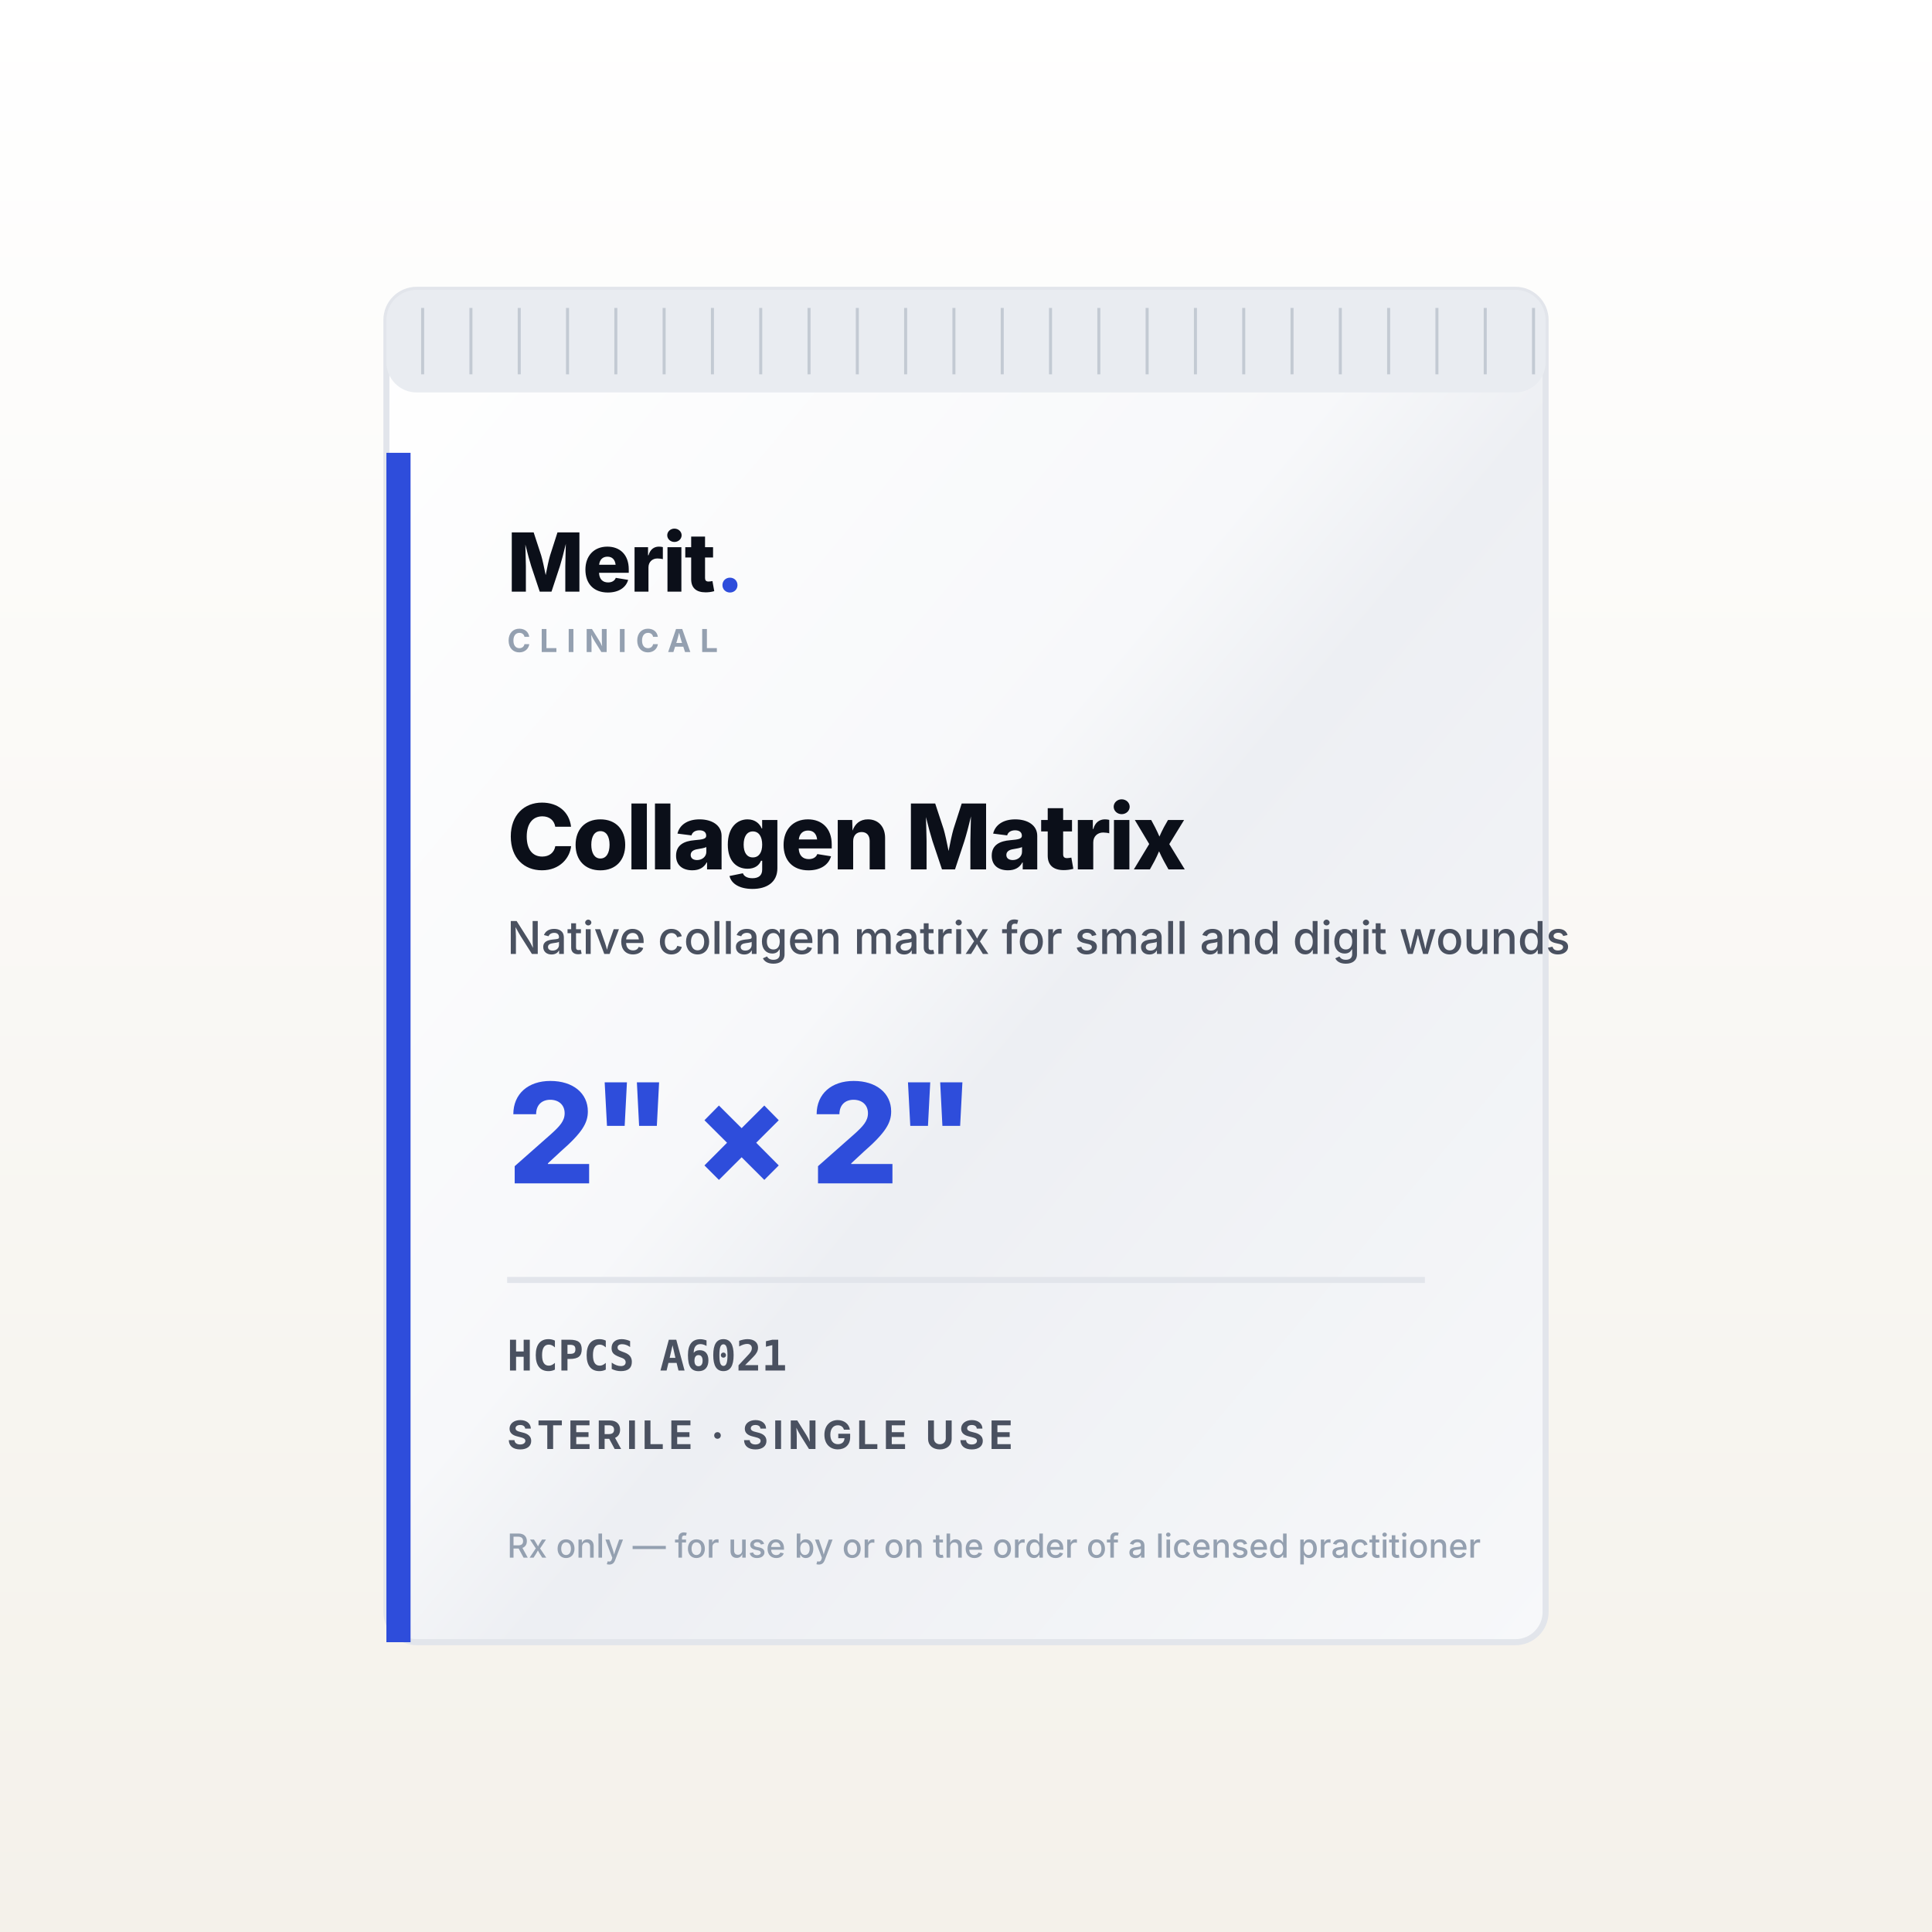
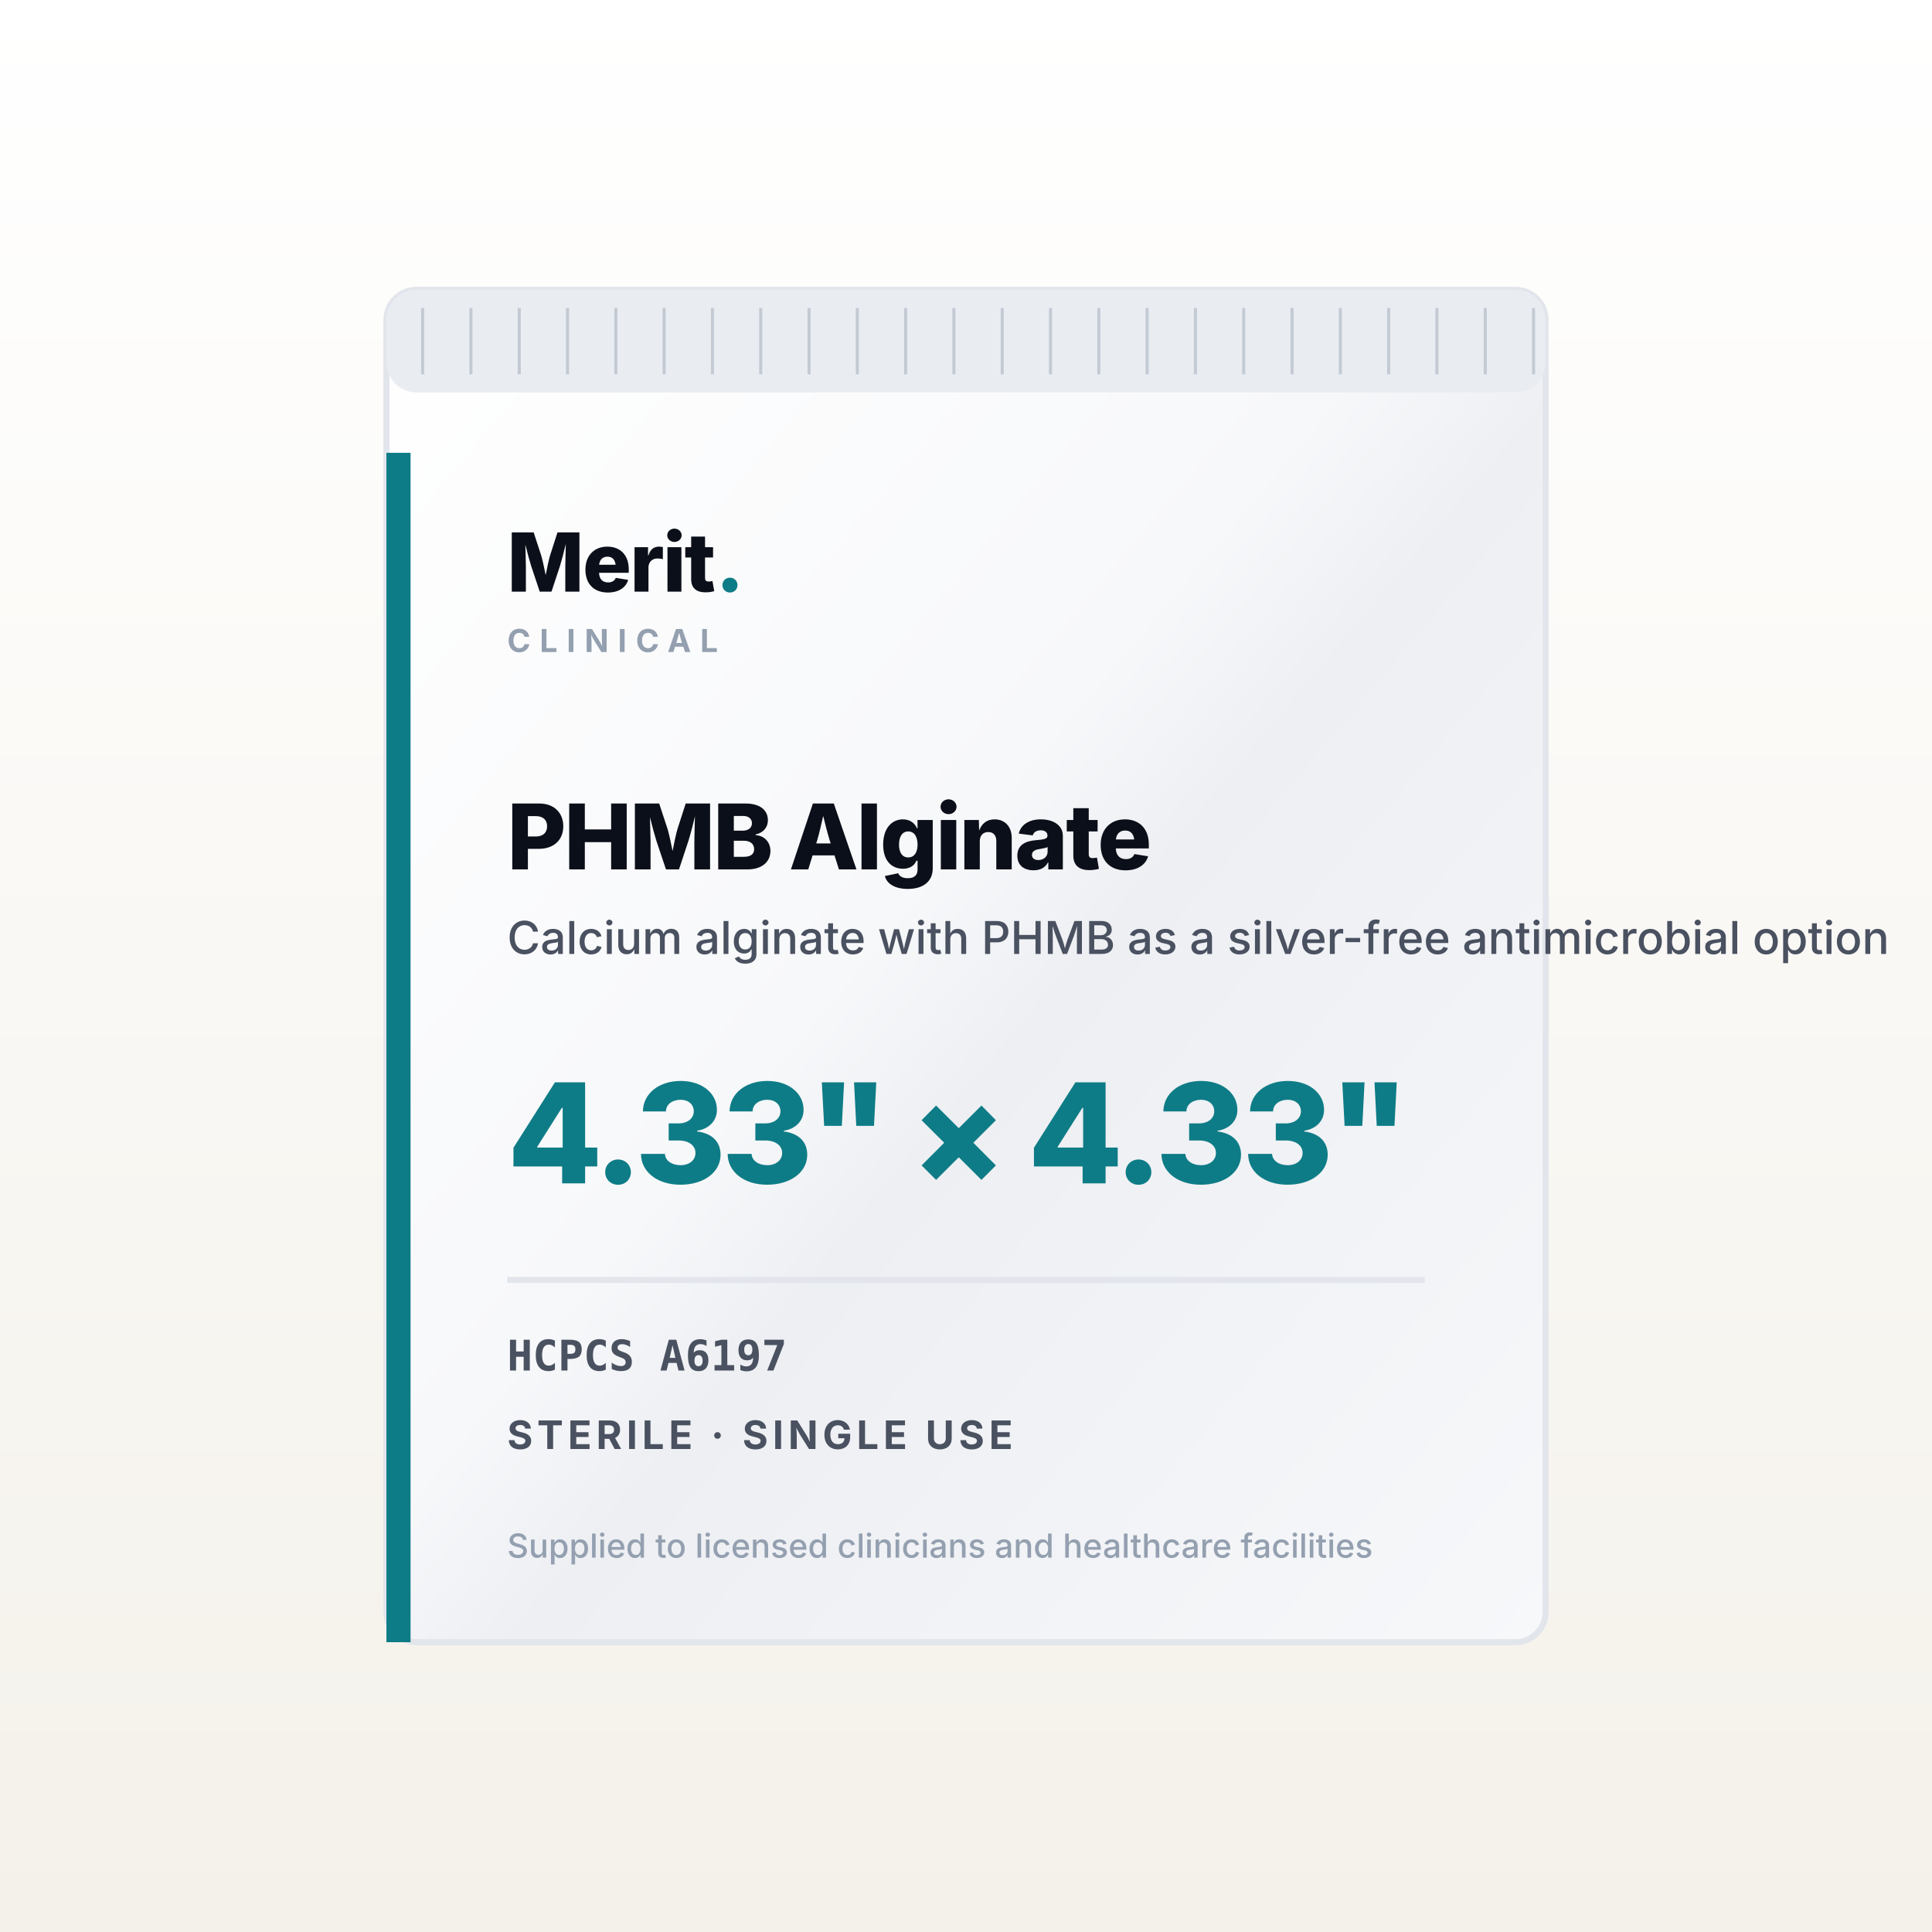
- <svg xmlns="http://www.w3.org/2000/svg" viewBox="0 0 640 640" width="640" height="640" role="img" aria-label="Collagen Matrix">
+ <svg xmlns="http://www.w3.org/2000/svg" viewBox="0 0 640 640" width="640" height="640" role="img" aria-label="PHMB Alginate">
  <defs>
    <linearGradient id="bg" x1="0" y1="0" x2="0" y2="1">
      <stop offset="0" stop-color="#FFFFFF" />
      <stop offset="1" stop-color="#F4F1EA" />
    </linearGradient>
    <linearGradient id="foil" x1="0" y1="0" x2="1" y2="1">
      <stop offset="0" stop-color="#FFFFFF" />
      <stop offset="0.45" stop-color="#F7F8FA" />
      <stop offset="0.55" stop-color="#EDEFF3" />
      <stop offset="1" stop-color="#F7F8FA" />
    </linearGradient>
  </defs>
  <rect width="640" height="640" fill="url(#bg)" />
  <g>
    <rect x="128" y="96" width="384" height="448" rx="10" fill="url(#foil)" stroke="#E2E5EB" stroke-width="2" />
    <rect x="128" y="96" width="384" height="34" rx="10" fill="#E9ECF1" />
    <g stroke="#94A0B0" stroke-width="1" opacity="0.45">
      <line x1="140" y1="102" x2="140" y2="124" />
      <line x1="156" y1="102" x2="156" y2="124" />
      <line x1="172" y1="102" x2="172" y2="124" />
      <line x1="188" y1="102" x2="188" y2="124" />
      <line x1="204" y1="102" x2="204" y2="124" />
      <line x1="220" y1="102" x2="220" y2="124" />
      <line x1="236" y1="102" x2="236" y2="124" />
      <line x1="252" y1="102" x2="252" y2="124" />
      <line x1="268" y1="102" x2="268" y2="124" />
      <line x1="284" y1="102" x2="284" y2="124" />
      <line x1="300" y1="102" x2="300" y2="124" />
      <line x1="316" y1="102" x2="316" y2="124" />
      <line x1="332" y1="102" x2="332" y2="124" />
      <line x1="348" y1="102" x2="348" y2="124" />
      <line x1="364" y1="102" x2="364" y2="124" />
      <line x1="380" y1="102" x2="380" y2="124" />
      <line x1="396" y1="102" x2="396" y2="124" />
      <line x1="412" y1="102" x2="412" y2="124" />
      <line x1="428" y1="102" x2="428" y2="124" />
      <line x1="444" y1="102" x2="444" y2="124" />
      <line x1="460" y1="102" x2="460" y2="124" />
      <line x1="476" y1="102" x2="476" y2="124" />
      <line x1="492" y1="102" x2="492" y2="124" />
      <line x1="508" y1="102" x2="508" y2="124" />
    </g>
-     <rect x="128" y="150" width="8" height="394" fill="#2E4DDB" />
+     <rect x="128" y="150" width="8" height="394" fill="#0E7C86" />
  </g>
-   <text x="168" y="196" font-family="Inter, system-ui, sans-serif" font-size="27" font-weight="800" fill="#0B0F19" letter-spacing="-0.5">Merit<tspan fill="#2E4DDB">.</tspan>
+   <text x="168" y="196" font-family="Inter, system-ui, sans-serif" font-size="27" font-weight="800" fill="#0B0F19" letter-spacing="-0.5">Merit<tspan fill="#0E7C86">.</tspan>
  </text>
  <text x="168" y="216" font-family="Inter, system-ui, sans-serif" font-size="10.5" font-weight="700" fill="#94A0B0" letter-spacing="3">CLINICAL</text>
-   <text x="168" y="288" font-family="Inter, system-ui, sans-serif" font-size="30" font-weight="800" fill="#0B0F19" letter-spacing="-0.7">Collagen Matrix</text>
-   <text x="168" y="316" font-family="Inter, system-ui, sans-serif" font-size="15" font-weight="500" fill="#4A5160">Native collagen matrix for small and digit wounds</text>
-   <text x="168" y="392" font-family="Inter, system-ui, sans-serif" font-size="46" font-weight="800" fill="#2E4DDB" letter-spacing="-1.5">2" × 2"</text>
+   <text x="168" y="288" font-family="Inter, system-ui, sans-serif" font-size="30" font-weight="800" fill="#0B0F19" letter-spacing="-0.7">PHMB Alginate</text>
+   <text x="168" y="316" font-family="Inter, system-ui, sans-serif" font-size="15" font-weight="500" fill="#4A5160">Calcium alginate with PHMB as a silver-free antimicrobial option</text>
+   <text x="168" y="392" font-family="Inter, system-ui, sans-serif" font-size="46" font-weight="800" fill="#0E7C86" letter-spacing="-1.5">4.33" × 4.33"</text>
  <line x1="168" y1="424" x2="472" y2="424" stroke="#E2E5EB" stroke-width="2" />
-   <text x="168" y="454" font-family="ui-monospace, monospace" font-size="14" font-weight="600" fill="#4A5160">HCPCS A6021</text>
+   <text x="168" y="454" font-family="ui-monospace, monospace" font-size="14" font-weight="600" fill="#4A5160">HCPCS A6197</text>
  <text x="168" y="480" font-family="Inter, system-ui, sans-serif" font-size="13" font-weight="700" fill="#4A5160" letter-spacing="1.5">STERILE · SINGLE USE</text>
-   <text x="168" y="516" font-family="Inter, system-ui, sans-serif" font-size="11" font-weight="500" fill="#94A0B0">Rx only — for use by or on the order of a licensed practitioner</text>
+   <text x="168" y="516" font-family="Inter, system-ui, sans-serif" font-size="11" font-weight="500" fill="#94A0B0">Supplied to licensed clinicians and healthcare facilities</text>
</svg>
